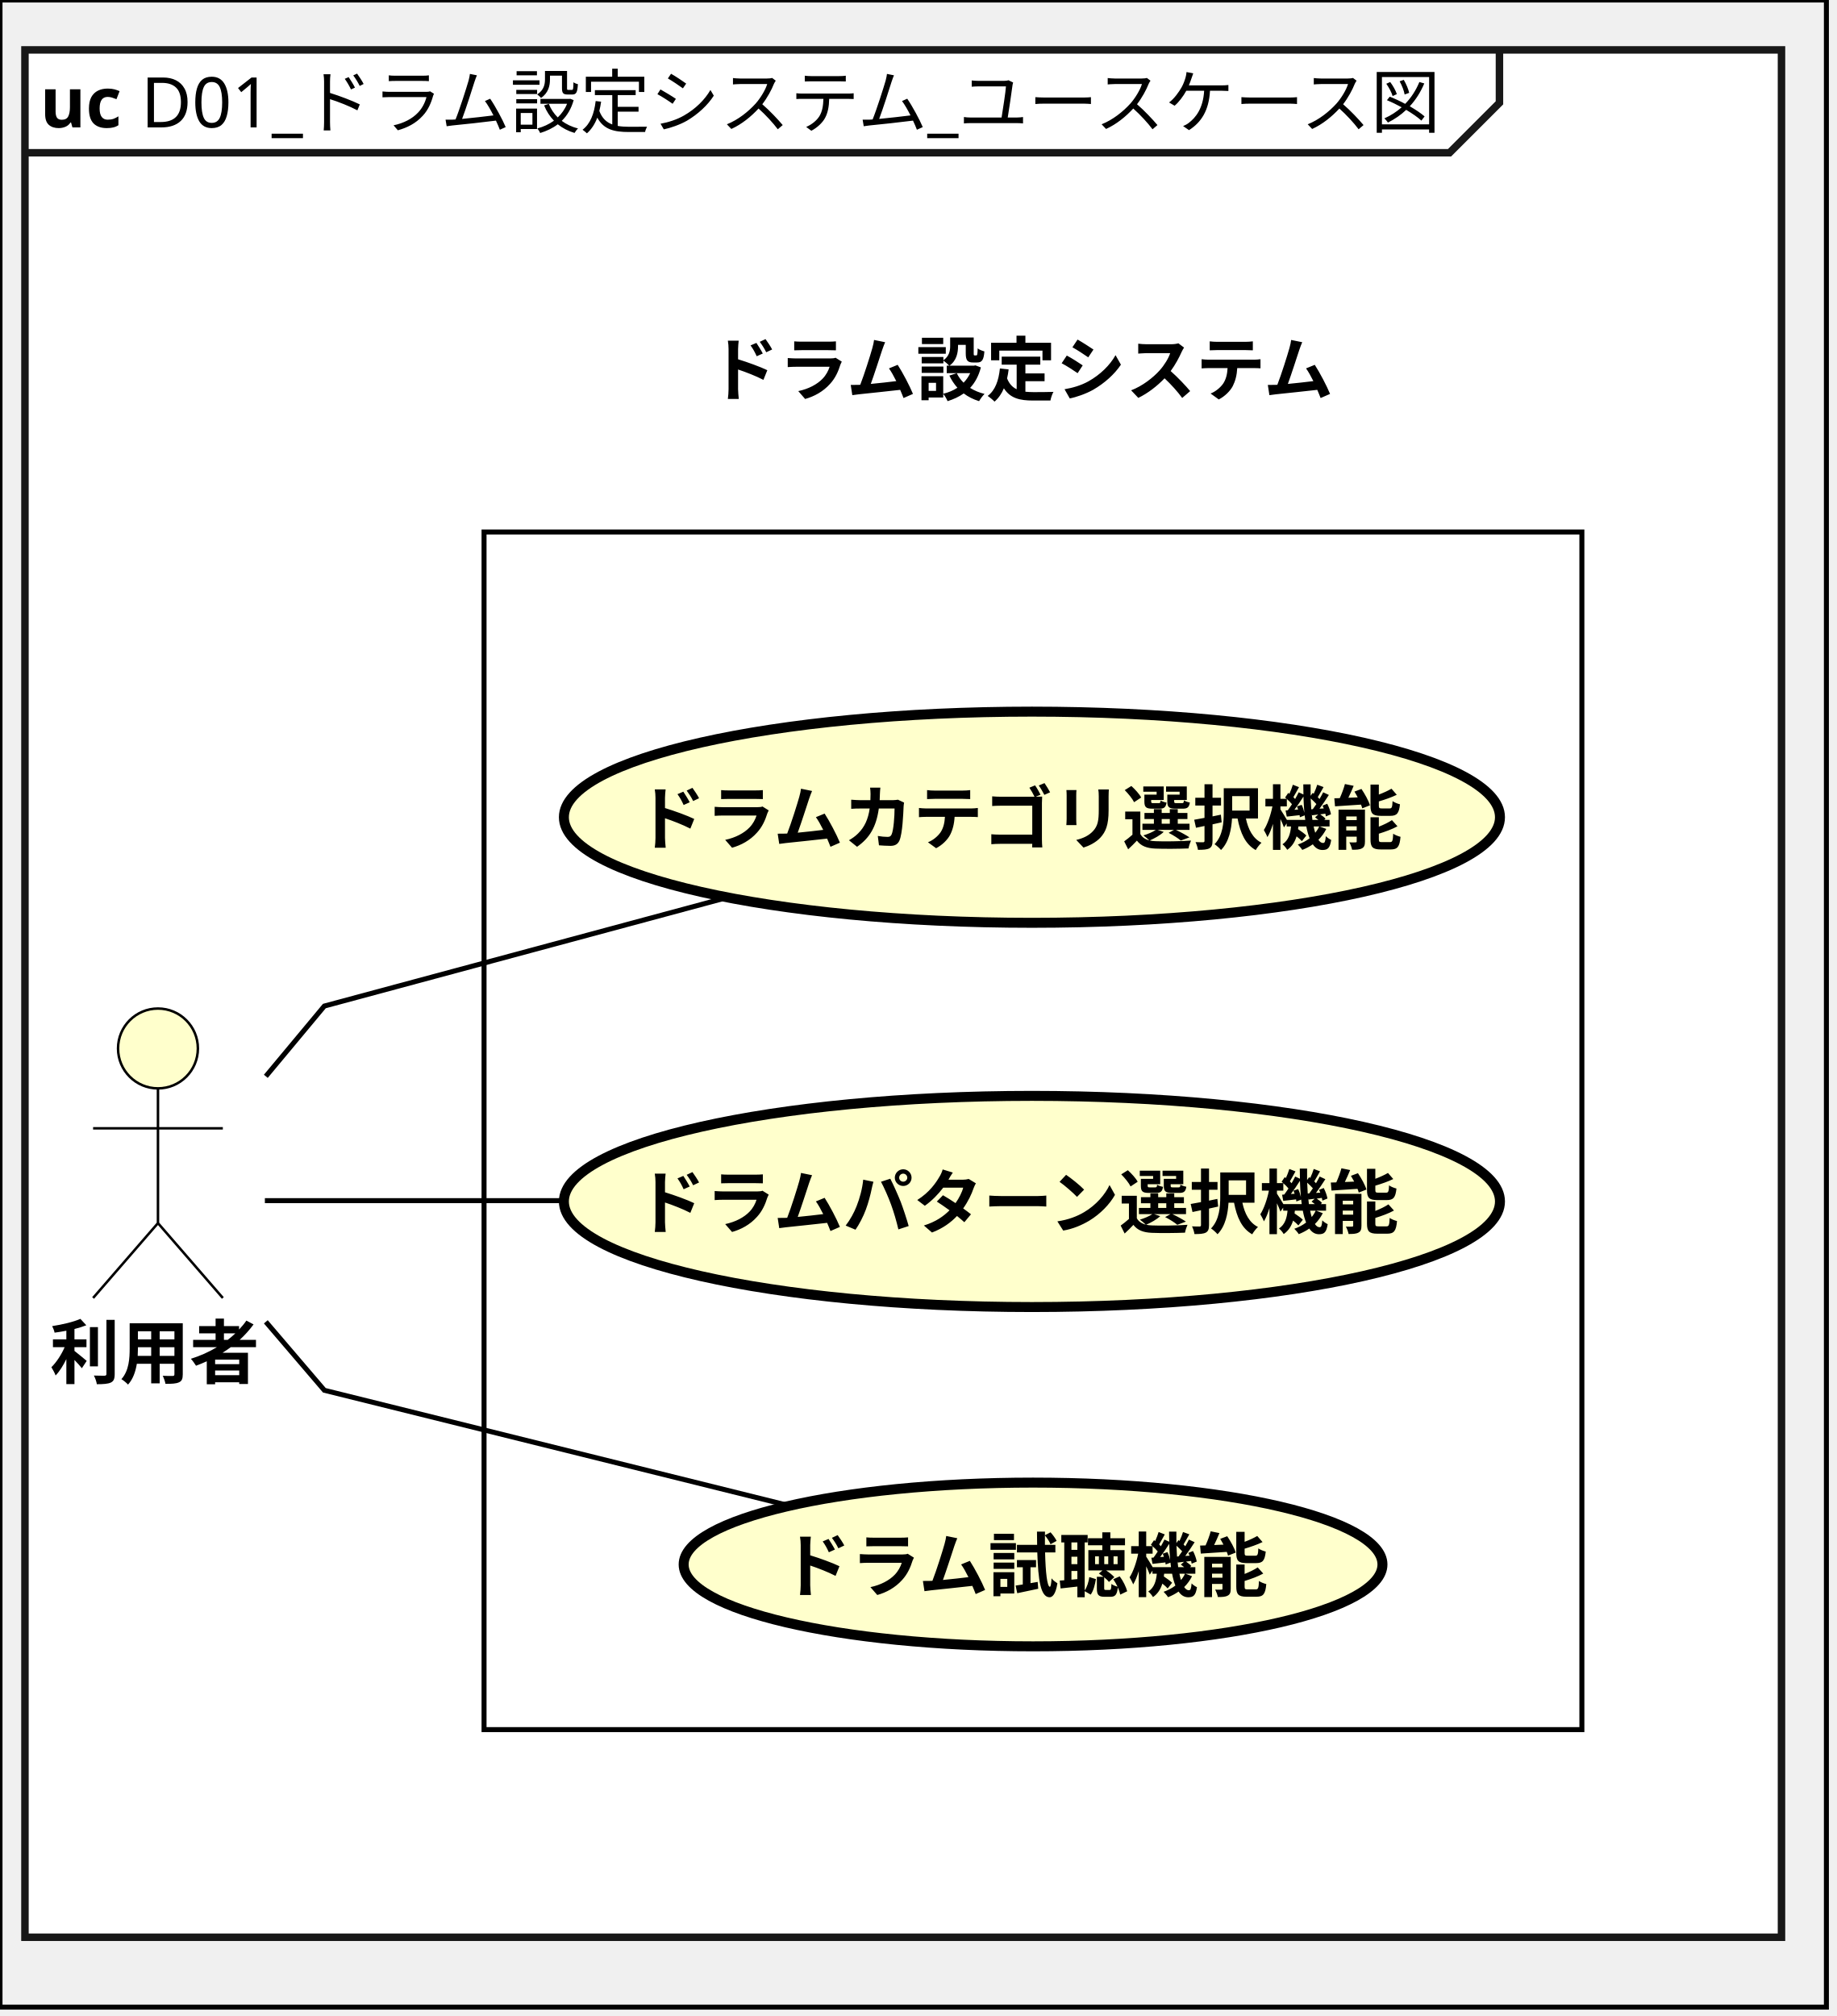
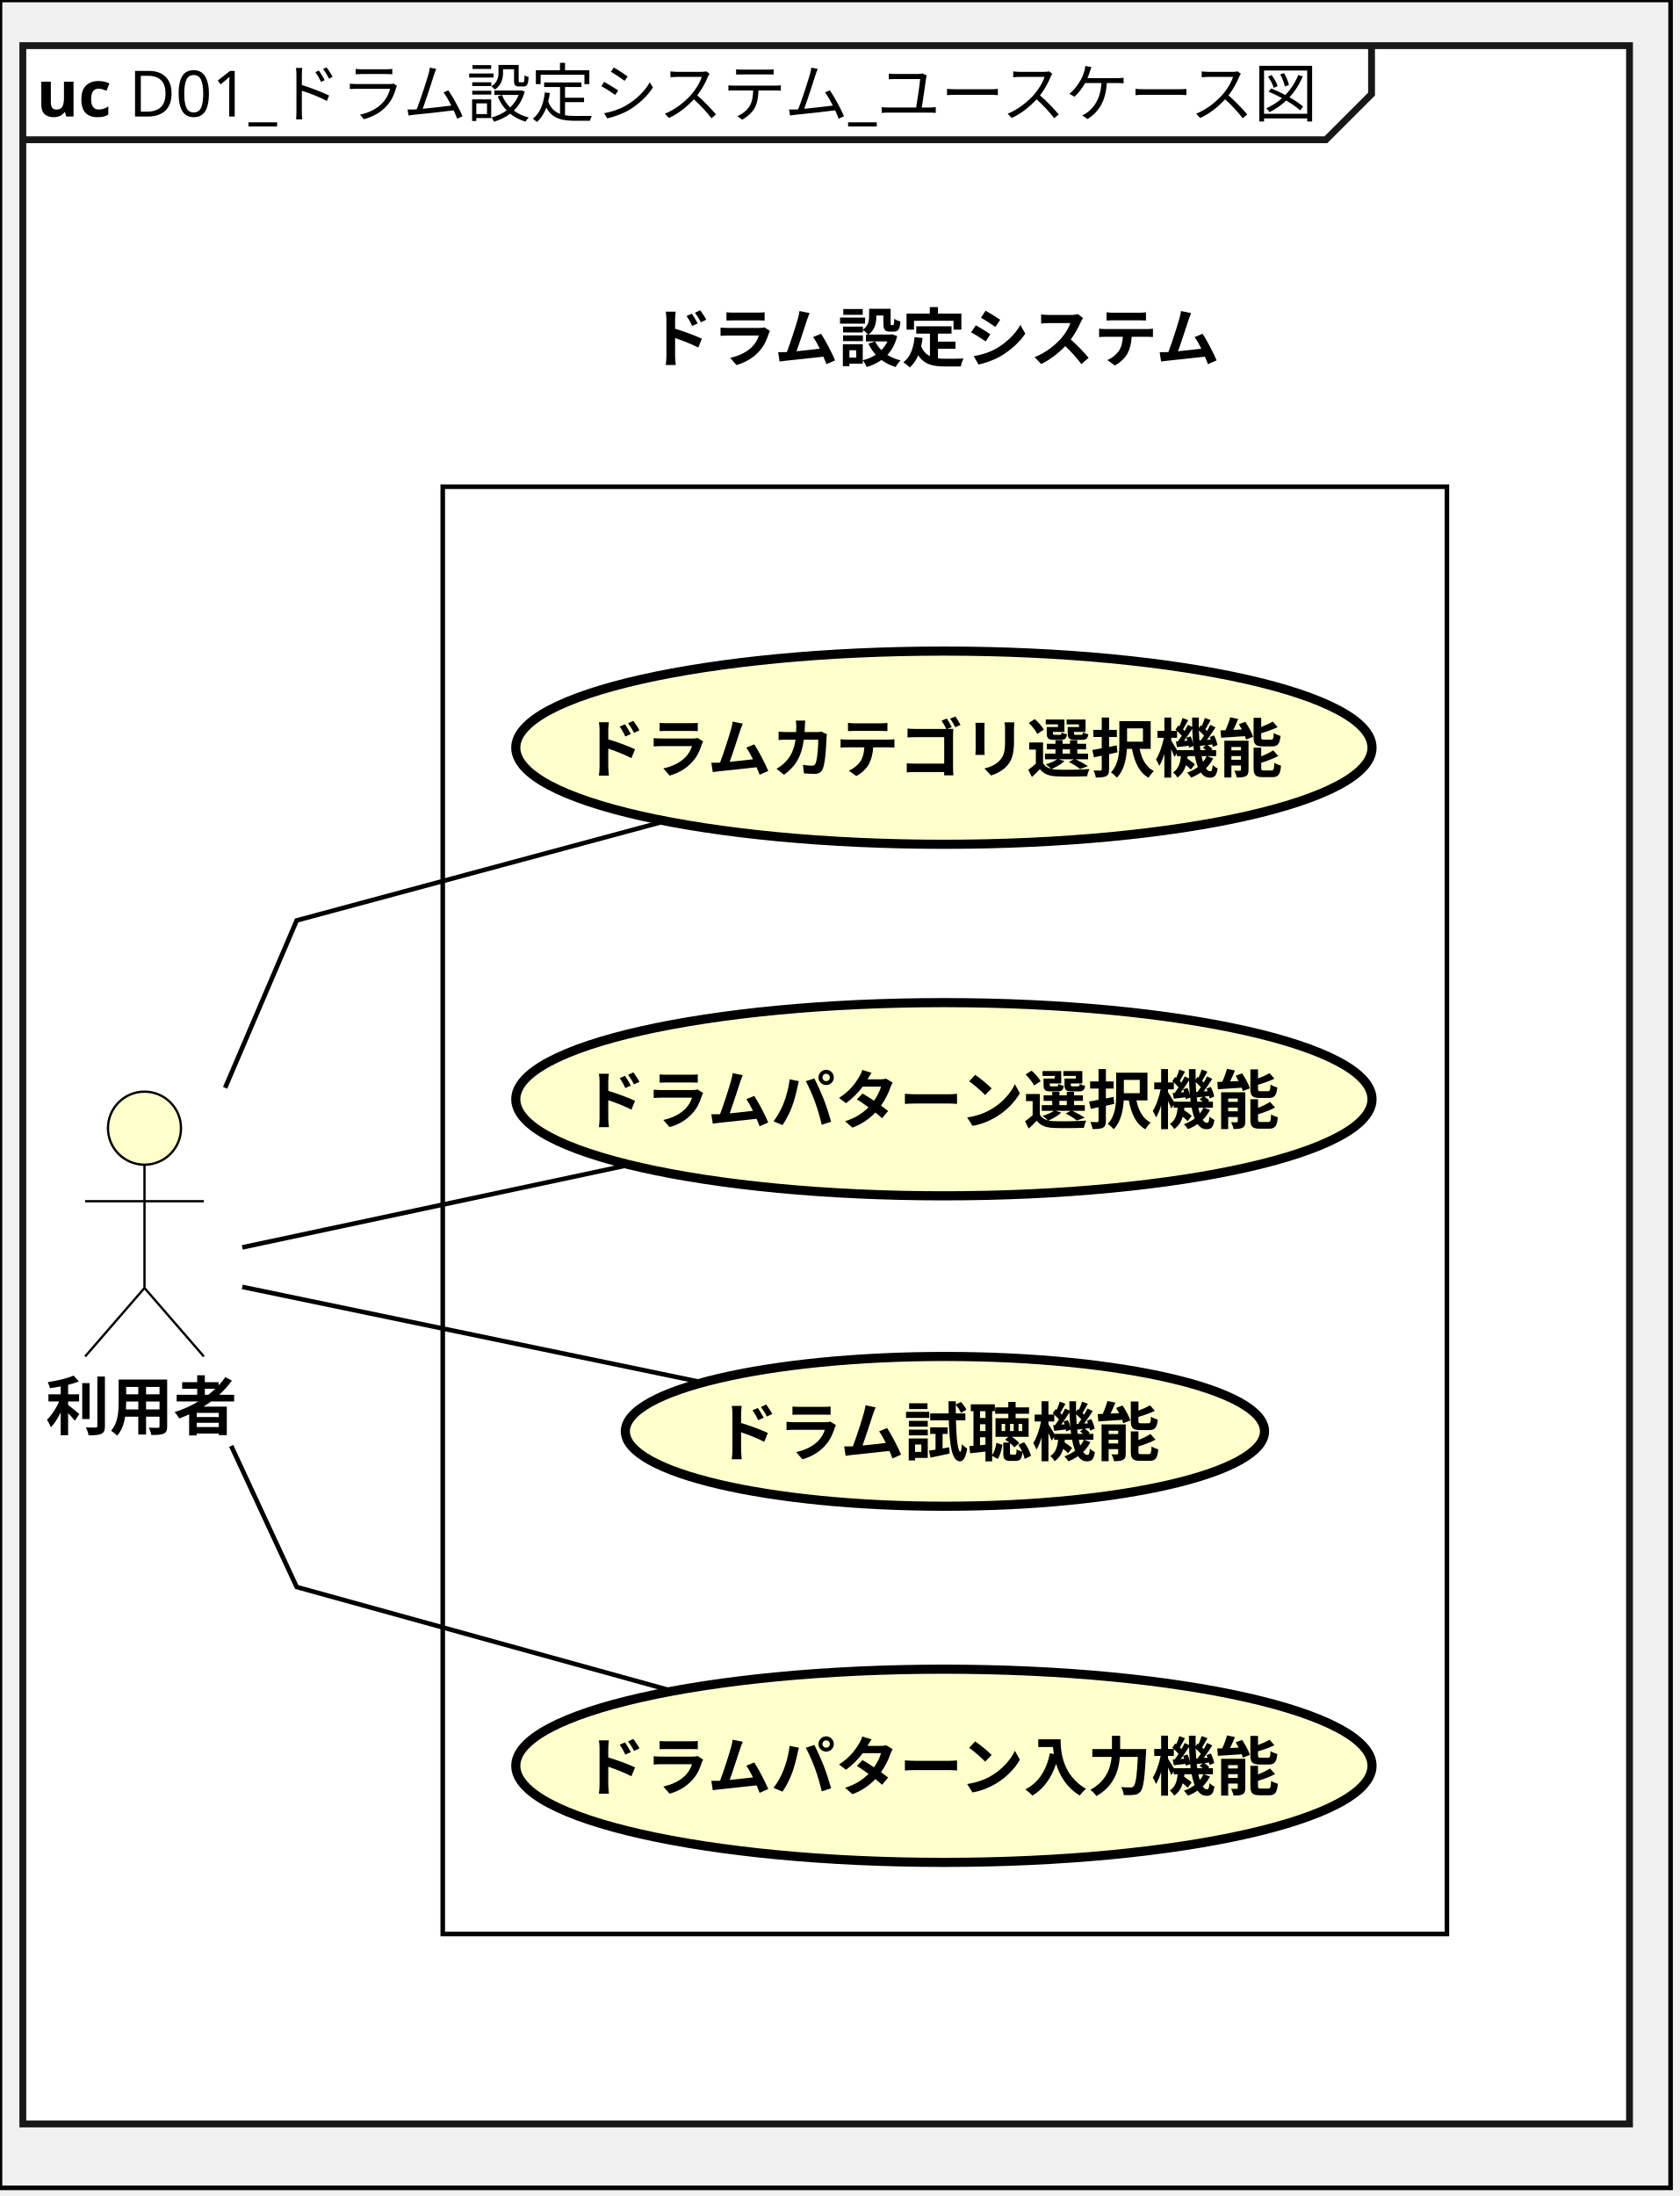
- <svg xmlns="http://www.w3.org/2000/svg" version="1.1" data-diagram-type="DESCRIPTION" style="width:368px;height:404px;background:#FFFFFF;" width="368px" height="404px" viewBox="0 0 368 404" zoomAndPan="magnify" preserveAspectRatio="none" contentStyleType="text/css">
+ <svg xmlns="http://www.w3.org/2000/svg" version="1.1" data-diagram-type="DESCRIPTION" style="width:368px;height:481px;background:#FFFFFF;" width="368px" height="481px" viewBox="0 0 368 481" zoomAndPan="magnify" preserveAspectRatio="none" contentStyleType="text/css">
  <defs />
  <g font-family="sans-serif" lengthAdjust="spacing">
-     <rect x="0" y="0" width="366" height="402.219" fill="none" style="stroke:#000;stroke-width:1;" />
-     <rect x="5" y="10" width="352" height="378.219" fill="#FFF" style="stroke:#181818;stroke-width:1.5;" />
+     <rect x="0" y="0" width="366" height="479.219" fill="none" style="stroke:#000;stroke-width:1;" />
+     <rect x="5" y="10" width="352" height="455.219" fill="#FFF" style="stroke:#181818;stroke-width:1.5;" />
    <path d="M300.482,10 L300.482,20.609 L290.482,30.609 L5,30.609" style="stroke:#181818;stroke-width:1.5;" fill="none" />
    <text x="8" y="25.533" fill="#000" font-size="14" textLength="16.338" font-weight="700">uc</text>
    <text x="28.228" y="25.533" fill="#000" font-size="14" textLength="265.255">D01_ドラム設定システム_ユースケース図</text>
    <g class="cluster" data-qualified-name="........." id="ent0002" data-source-line="6">
-       <rect x="73" y="62.609" width="268" height="308" fill="none" style="stroke:none;" />
+       <rect x="73" y="62.609" width="268" height="385" fill="none" style="stroke:none;" />
      <text x="142.031" y="79.143" fill="#000" font-size="14" textLength="129.938" font-weight="700">ドラム設定システム</text>
    </g>
    <g class="cluster" data-qualified-name=".......... " id="ent0003" data-source-line="7">
-       <rect x="97" y="106.609" width="220" height="240" fill="#FFF" style="stroke:#000;stroke-width:1;" />
+       <rect x="97" y="106.609" width="220" height="317" fill="#FFF" style="stroke:#000;stroke-width:1;" />
      <text x="205.055" y="123.143" fill="#000" font-size="14"> </text>
    </g>
    <g class="entity" data-qualified-name=".......... .UC1" id="ent0004" data-source-line="8">
      <ellipse cx="206.793" cy="163.768" rx="93.793" ry="21.159" fill="#FFC" style="stroke:#000;stroke-width:2;" />
      <text x="127.387" y="169.073" fill="#000" font-size="14" textLength="158.813" font-weight="700">ドラムカテゴリ選択機能</text>
    </g>
    <g class="entity" data-qualified-name=".......... .UC2" id="ent0005" data-source-line="9">
      <ellipse cx="206.793" cy="240.768" rx="93.793" ry="21.159" fill="#FFC" style="stroke:#000;stroke-width:2;" />
      <text x="127.387" y="246.073" fill="#000" font-size="14" textLength="158.813" font-weight="700">ドラムパターン選択機能</text>
    </g>
    <g class="entity" data-qualified-name=".......... .UC3" id="ent0006" data-source-line="10">
      <ellipse cx="207.018" cy="313.513" rx="70.018" ry="16.404" fill="#FFC" style="stroke:#000;stroke-width:2;" />
      <text x="156.487" y="318.818" fill="#000" font-size="14" textLength="101.063" font-weight="700">ドラム試聴機能</text>
    </g>
+     <g class="entity" data-qualified-name=".......... .UC4" id="ent0007" data-source-line="11">
+       <ellipse cx="206.793" cy="386.768" rx="93.793" ry="21.159" fill="#FFC" style="stroke:#000;stroke-width:2;" />
+       <text x="127.387" y="392.073" fill="#000" font-size="14" textLength="158.813" font-weight="700">ドラムパターン入力機能</text>
+     </g>
    <g class="entity" data-qualified-name="A1" id="ent0001" data-source-line="4">
-       <ellipse cx="31.656" cy="210.109" rx="8" ry="8" fill="#FFC" style="stroke:#000;stroke-width:0.5;" />
-       <path d="M31.656,218.109 L31.656,245.109 M18.656,226.109 L44.656,226.109 M31.656,245.109 L18.656,260.109 M31.656,245.109 L44.656,260.109" style="stroke:#000;stroke-width:0.5;" fill="none" />
-       <text x="10" y="276.143" fill="#000" font-size="14" textLength="43.313" font-weight="700">利用者</text>
+       <ellipse cx="31.656" cy="247.109" rx="8" ry="8" fill="#FFC" style="stroke:#000;stroke-width:0.5;" />
+       <path d="M31.656,255.109 L31.656,282.109 M18.656,263.109 L44.656,263.109 M31.656,282.109 L18.656,297.109 M31.656,282.109 L44.656,297.109" style="stroke:#000;stroke-width:0.5;" fill="none" />
+       <text x="10" y="313.143" fill="#000" font-size="14" textLength="43.313" font-weight="700">利用者</text>
    </g>
-     <g class="link" data-entity-1="ent0001" data-entity-2="ent0004" id="lnk7" data-source-line="14" data-link-type="association">
-       <path d="M53.27,215.689 C59.64,208.049 65,201.609 65,201.609 C65,201.609 107.77,190.079 146.2,179.729" style="stroke:#000;stroke-width:1;" fill="none" id="A1-UC1" />
+     <g class="link" data-entity-1="ent0001" data-entity-2="ent0004" id="lnk8" data-source-line="15" data-link-type="association">
+       <path d="M49.32,238.269 C57.25,219.729 65,201.609 65,201.609 C65,201.609 107.77,190.079 146.2,179.729" style="stroke:#000;stroke-width:1;" fill="none" id="A1-UC1" />
    </g>
-     <g class="link" data-entity-1="ent0001" data-entity-2="ent0005" id="lnk8" data-source-line="15" data-link-type="association">
-       <path d="M53.08,240.609 C68.34,240.609 90.33,240.609 112.89,240.609" style="stroke:#000;stroke-width:1;" fill="none" id="A1-UC2" />
+     <g class="link" data-entity-1="ent0001" data-entity-2="ent0005" id="lnk9" data-source-line="16" data-link-type="association">
+       <path d="M53.08,273.219 C74.09,268.739 107.83,261.539 138.29,255.049" style="stroke:#000;stroke-width:1;" fill="none" id="A1-UC2" />
    </g>
-     <g class="link" data-entity-1="ent0001" data-entity-2="ent0006" id="lnk9" data-source-line="16" data-link-type="association">
-       <path d="M53.27,264.889 C59.64,272.339 65,278.609 65,278.609 C65,278.609 117.36,291.609 158.26,301.759" style="stroke:#000;stroke-width:1;" fill="none" id="A1-UC3" />
+     <g class="link" data-entity-1="ent0001" data-entity-2="ent0006" id="lnk10" data-source-line="17" data-link-type="association">
+       <path d="M53.08,281.879 C77.77,286.999 120.05,295.779 153.91,302.799" style="stroke:#000;stroke-width:1;" fill="none" id="A1-UC3" />
+     </g>
+     <g class="link" data-entity-1="ent0001" data-entity-2="ent0007" id="lnk11" data-source-line="18" data-link-type="association">
+       <path d="M50.65,316.699 C58.09,332.739 65,347.609 65,347.609 C65,347.609 108.38,359.609 147.02,370.299" style="stroke:#000;stroke-width:1;" fill="none" id="A1-UC4" />
    </g>
  </g>
</svg>
